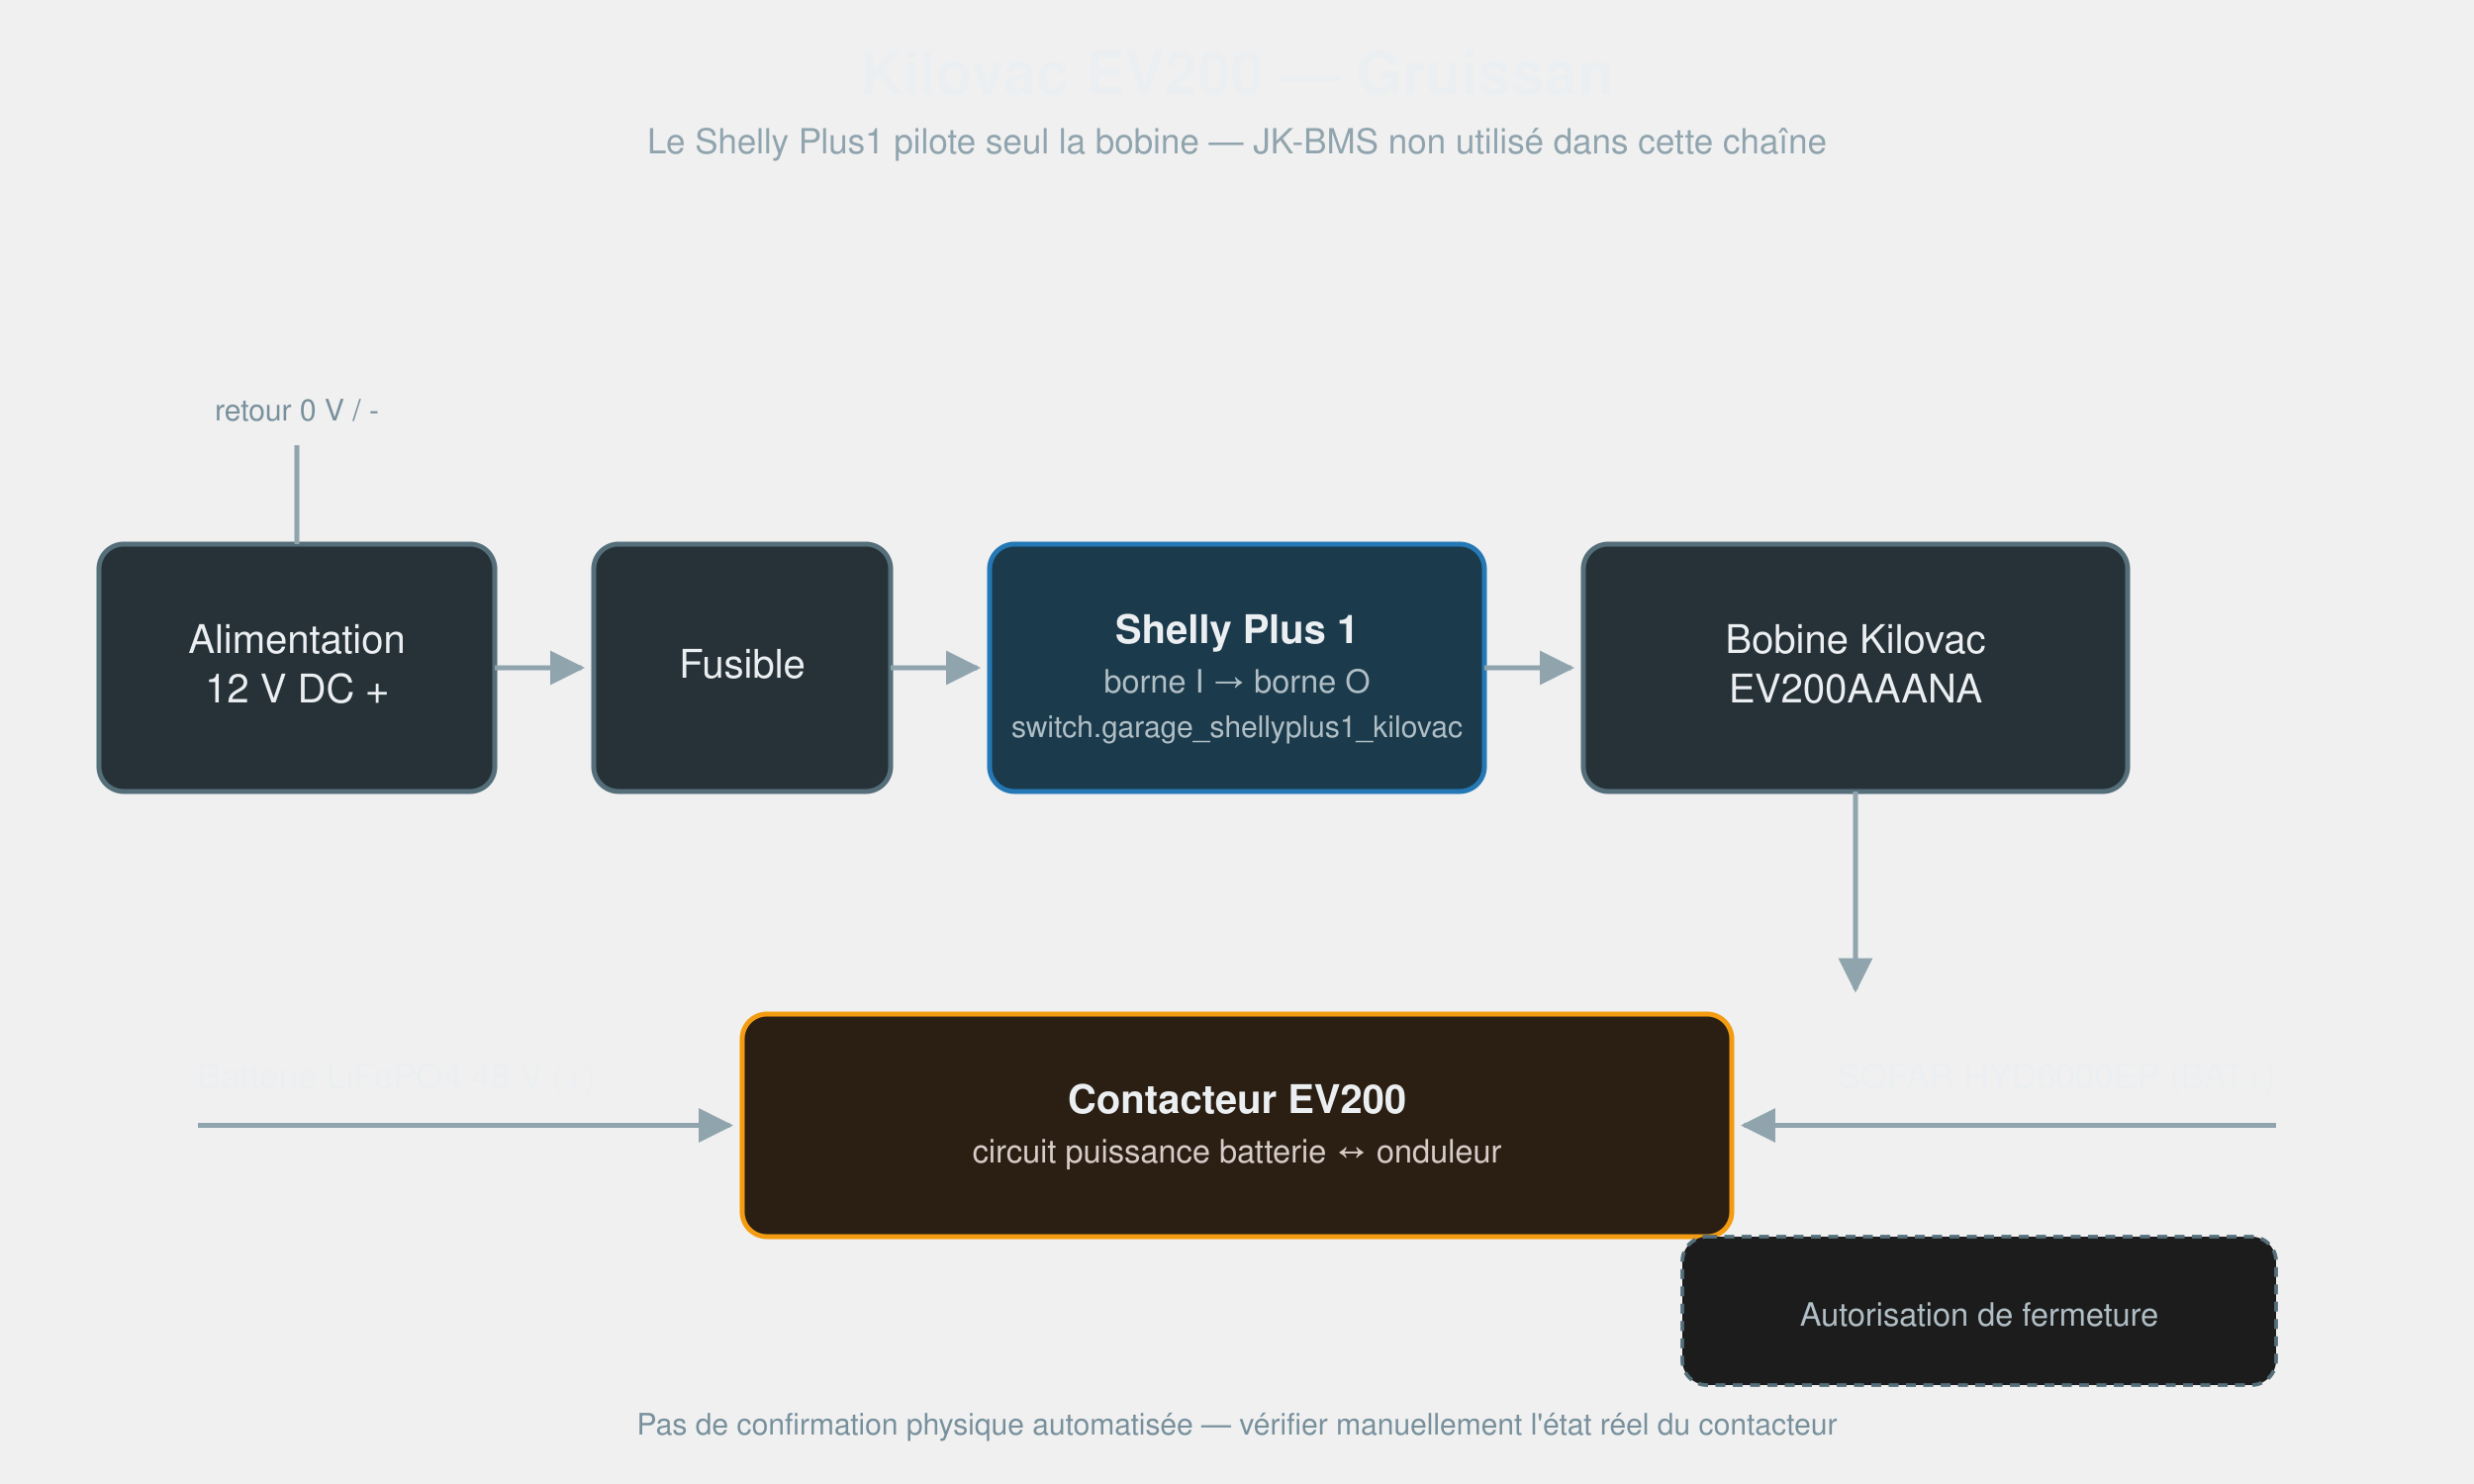
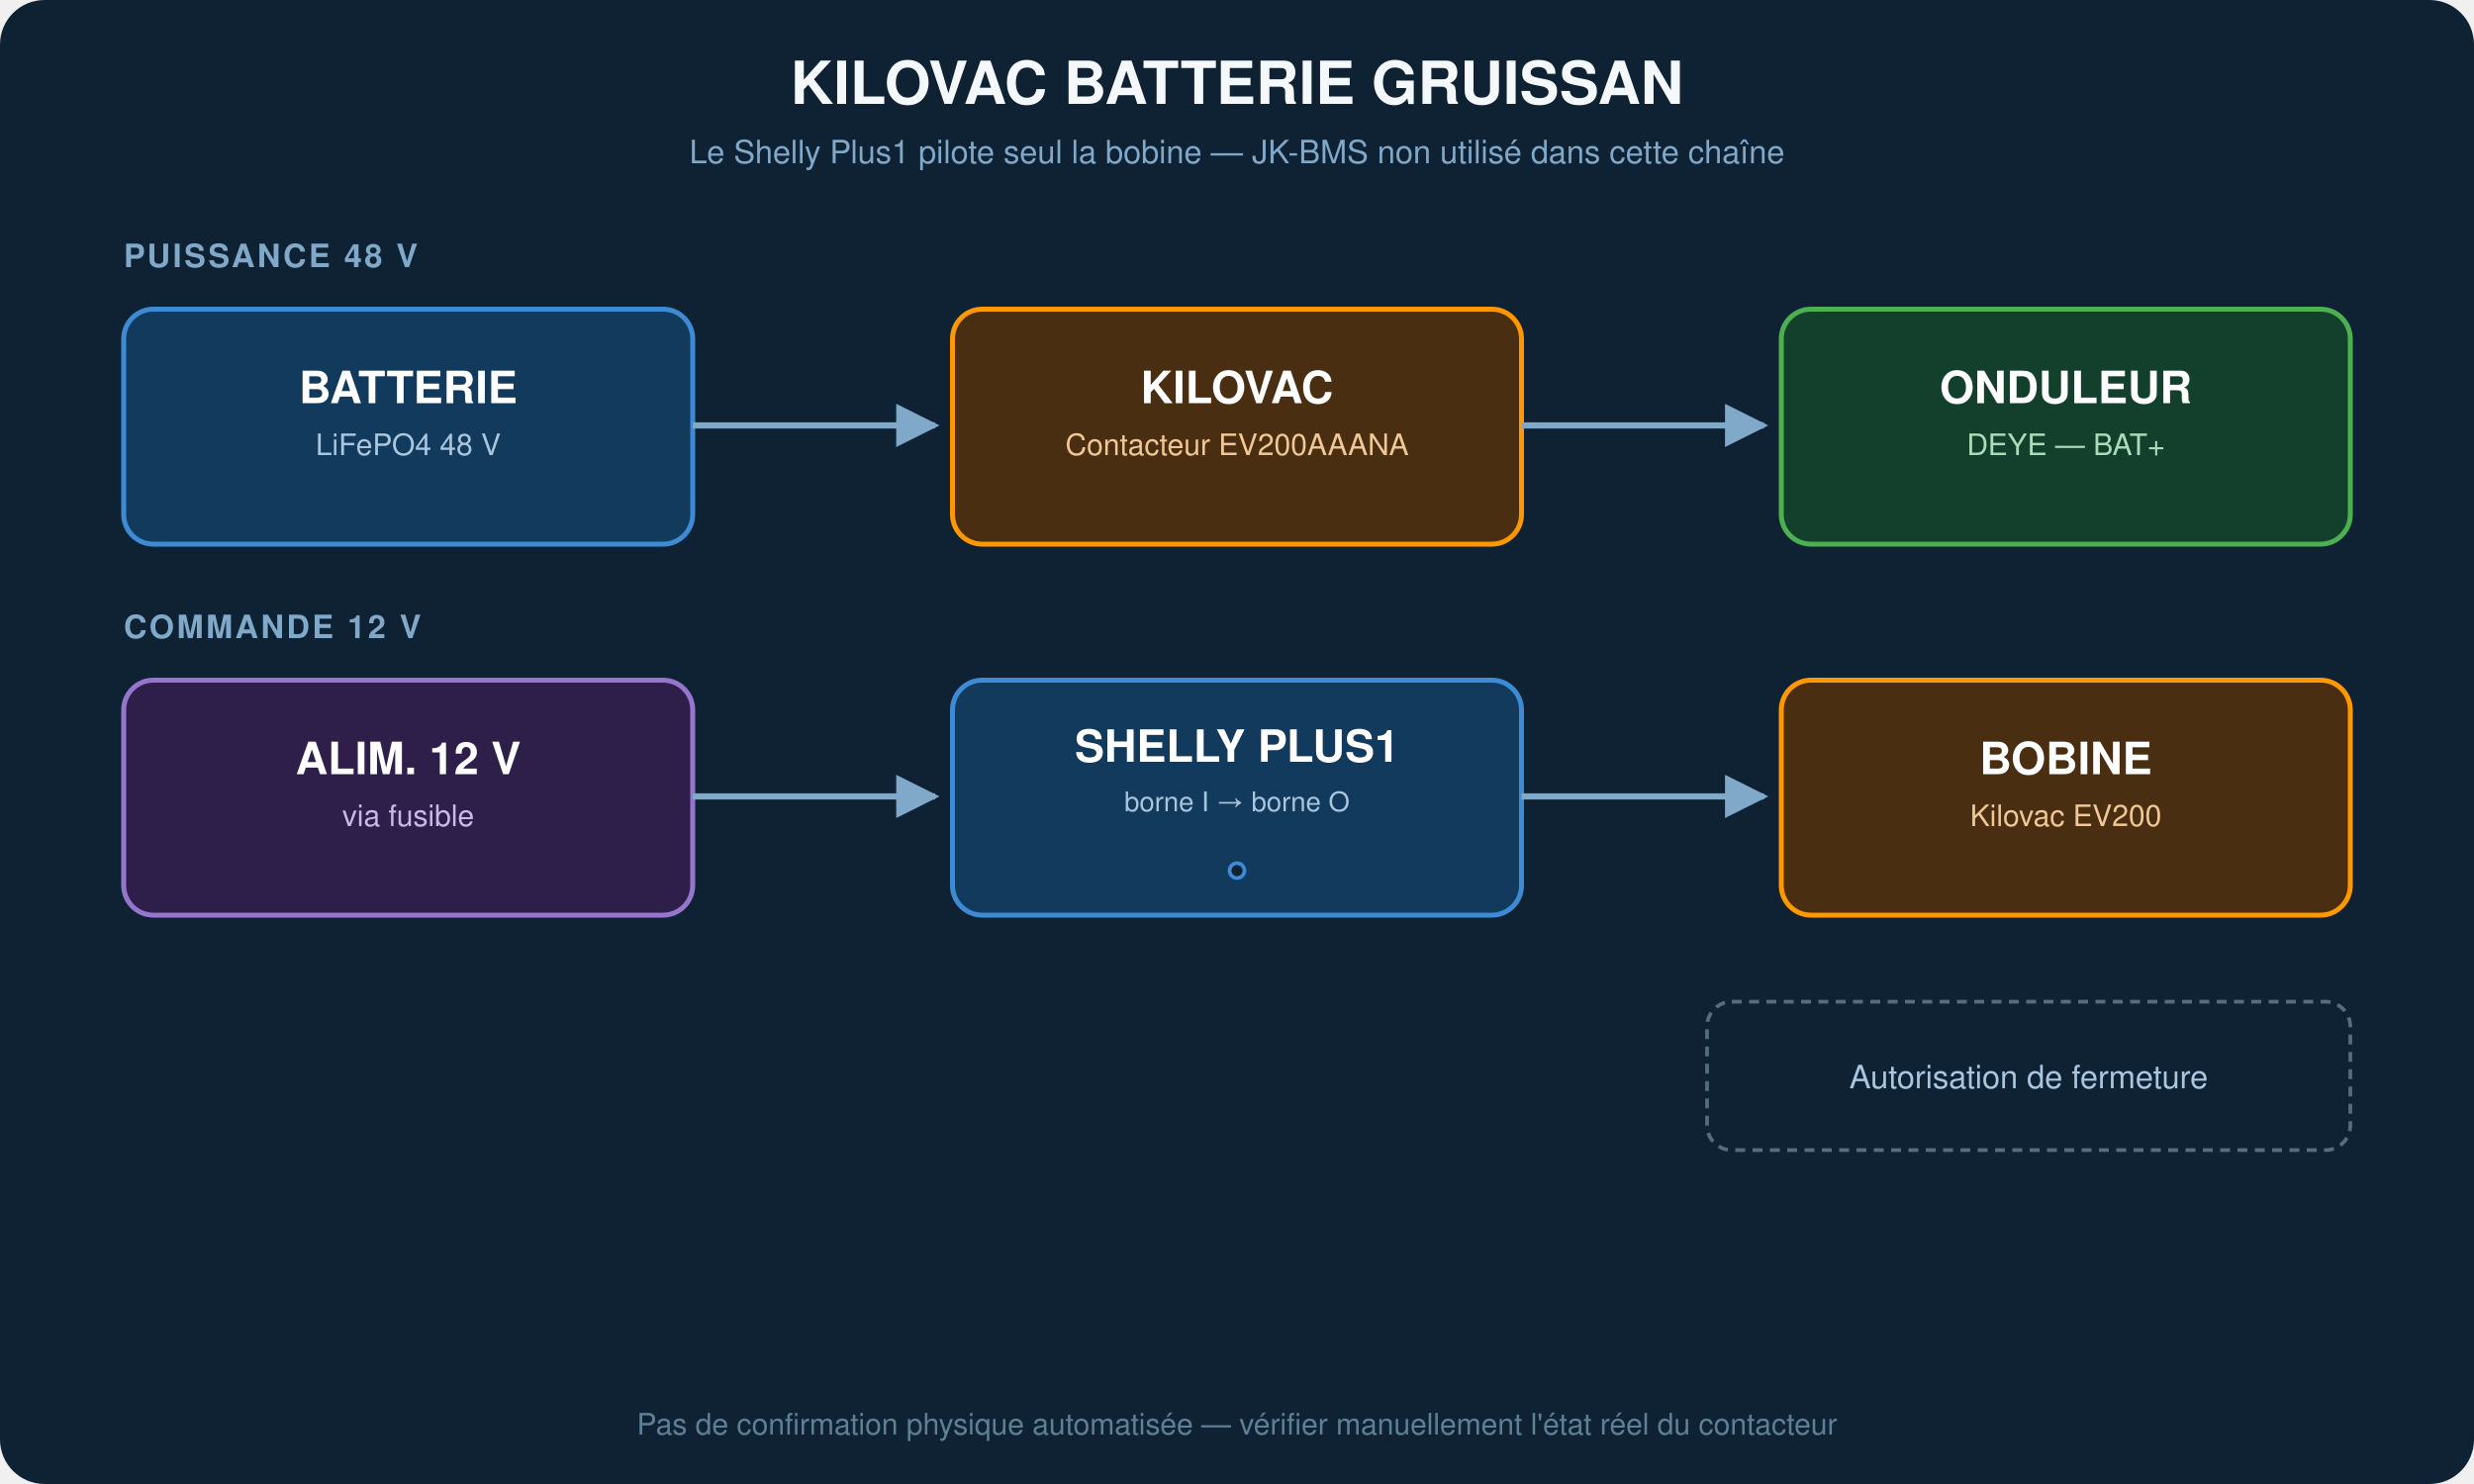
<svg xmlns="http://www.w3.org/2000/svg" viewBox="0 0 1000 600" font-family="Helvetica, Arial, sans-serif">
  <defs>
    <marker id="arrow" viewBox="0 0 10 10" refX="9" refY="5" markerWidth="7" markerHeight="7" orient="auto-start-reverse">
-       <path d="M0,0 L10,5 L0,10 z" fill="#90a4ae" />
+       <path d="M0,0 L10,5 L0,10 z" fill="#7fa8c9" />
    </marker>
  </defs>
-   <rect x="0" y="0" width="1000" height="600" fill="none" />
-   <text x="500" y="38" text-anchor="middle" fill="#eceff1" font-size="24" font-weight="bold">Kilovac EV200 — Gruissan</text>
-   <text x="500" y="62" text-anchor="middle" fill="#90a4ae" font-size="14">Le Shelly Plus1 pilote seul la bobine — JK-BMS non utilisé dans cette chaîne</text>
-   <rect x="40" y="220" width="160" height="100" rx="10" fill="#263238" stroke="#546e7a" stroke-width="2" />
-   <text x="120" y="264" text-anchor="middle" fill="#eceff1" font-size="16">Alimentation</text>
-   <text x="120" y="284" text-anchor="middle" fill="#eceff1" font-size="16">12 V DC +</text>
-   <line x1="200" y1="270" x2="235" y2="270" stroke="#90a4ae" stroke-width="2" marker-end="url(#arrow)" />
-   <rect x="240" y="220" width="120" height="100" rx="10" fill="#263238" stroke="#546e7a" stroke-width="2" />
-   <text x="300" y="274" text-anchor="middle" fill="#eceff1" font-size="16">Fusible</text>
-   <line x1="360" y1="270" x2="395" y2="270" stroke="#90a4ae" stroke-width="2" marker-end="url(#arrow)" />
-   <rect x="400" y="220" width="200" height="100" rx="10" fill="#1b3a4b" stroke="#2478b5" stroke-width="2" />
-   <text x="500" y="260" text-anchor="middle" fill="#eceff1" font-size="16" font-weight="bold">Shelly Plus 1</text>
-   <text x="500" y="280" text-anchor="middle" fill="#b0bec5" font-size="13">borne I → borne O</text>
-   <text x="500" y="298" text-anchor="middle" fill="#b0bec5" font-size="12">switch.garage_shellyplus1_kilovac</text>
-   <line x1="600" y1="270" x2="635" y2="270" stroke="#90a4ae" stroke-width="2" marker-end="url(#arrow)" />
-   <rect x="640" y="220" width="220" height="100" rx="10" fill="#263238" stroke="#546e7a" stroke-width="2" />
-   <text x="750" y="264" text-anchor="middle" fill="#eceff1" font-size="16">Bobine Kilovac</text>
-   <text x="750" y="284" text-anchor="middle" fill="#eceff1" font-size="16">EV200AAANA</text>
-   <line x1="120" y1="220" x2="120" y2="180" stroke="#90a4ae" stroke-width="2" />
-   <text x="120" y="170" text-anchor="middle" fill="#78909c" font-size="12">retour 0 V / -</text>
-   <line x1="750" y1="320" x2="750" y2="400" stroke="#90a4ae" stroke-width="2" marker-end="url(#arrow)" />
-   <rect x="300" y="410" width="400" height="90" rx="10" fill="#2b1f14" stroke="#f39c12" stroke-width="2" />
-   <text x="500" y="450" text-anchor="middle" fill="#eceff1" font-size="16" font-weight="bold">Contacteur EV200</text>
-   <text x="500" y="470" text-anchor="middle" fill="#d7ccc8" font-size="13">circuit puissance batterie ↔ onduleur</text>
-   <line x1="80" y1="455" x2="295" y2="455" stroke="#90a4ae" stroke-width="2" marker-end="url(#arrow)" />
-   <text x="80" y="440" text-anchor="start" fill="#eceff1" font-size="14">Batterie LiFePO4 48 V (+)</text>
-   <line x1="920" y1="455" x2="705" y2="455" stroke="#90a4ae" stroke-width="2" marker-end="url(#arrow)" />
-   <text x="920" y="440" text-anchor="end" fill="#eceff1" font-size="14">SOFAR HYD6000EP (BAT+)</text>
-   <rect x="680" y="500" width="240" height="60" rx="10" fill="#1c1c1c" stroke="#546e7a" stroke-width="1.5" stroke-dasharray="4 3" />
-   <text x="800" y="536" text-anchor="middle" fill="#b0bec5" font-size="13">Autorisation de fermeture</text>
-   <text x="500" y="580" text-anchor="middle" fill="#78909c" font-size="12">Pas de confirmation physique automatisée — vérifier manuellement l'état réel du contacteur</text>
+   <rect x="0" y="0" width="1000" height="600" rx="18" fill="#0e2233" />
+   <text x="500" y="42" text-anchor="middle" fill="#f5f8fa" font-size="24" font-weight="bold">KILOVAC BATTERIE GRUISSAN</text>
+   <text x="500" y="66" text-anchor="middle" fill="#7fa8c9" font-size="13">Le Shelly Plus1 pilote seul la bobine — JK-BMS non utilisé dans cette chaîne</text>
+   <text x="50" y="108" fill="#7fa8c9" font-size="13" letter-spacing="1" font-weight="bold">PUISSANCE 48 V</text>
+   <rect x="50" y="125" width="230" height="95" rx="12" fill="#123a5c" stroke="#3d8bd4" stroke-width="2" />
+   <text x="165" y="163" text-anchor="middle" fill="#ffffff" font-size="18" font-weight="bold">BATTERIE</text>
+   <text x="165" y="184" text-anchor="middle" fill="#a9c6de" font-size="12">LiFePO4 48 V</text>
+   <line x1="280" y1="172" x2="378" y2="172" stroke="#7fa8c9" stroke-width="2.5" marker-end="url(#arrow)" />
+   <rect x="385" y="125" width="230" height="95" rx="12" fill="#4a2e12" stroke="#ff9800" stroke-width="2" />
+   <text x="500" y="163" text-anchor="middle" fill="#ffffff" font-size="18" font-weight="bold">KILOVAC</text>
+   <text x="500" y="184" text-anchor="middle" fill="#f0c896" font-size="12">Contacteur EV200AAANA</text>
+   <line x1="615" y1="172" x2="713" y2="172" stroke="#7fa8c9" stroke-width="2.5" marker-end="url(#arrow)" />
+   <rect x="720" y="125" width="230" height="95" rx="12" fill="#12402c" stroke="#4caf50" stroke-width="2" />
+   <text x="835" y="163" text-anchor="middle" fill="#ffffff" font-size="18" font-weight="bold">ONDULEUR</text>
+   <text x="835" y="184" text-anchor="middle" fill="#a9dcb8" font-size="12">DEYE — BAT+</text>
+   <text x="50" y="258" fill="#7fa8c9" font-size="13" letter-spacing="1" font-weight="bold">COMMANDE 12 V</text>
+   <rect x="50" y="275" width="230" height="95" rx="12" fill="#2e1f4a" stroke="#9575cd" stroke-width="2" />
+   <text x="165" y="313" text-anchor="middle" fill="#ffffff" font-size="18" font-weight="bold">ALIM. 12 V</text>
+   <text x="165" y="334" text-anchor="middle" fill="#cbb8ea" font-size="12">via fusible</text>
+   <line x1="280" y1="322" x2="378" y2="322" stroke="#7fa8c9" stroke-width="2.5" marker-end="url(#arrow)" />
+   <rect x="385" y="275" width="230" height="95" rx="12" fill="#123a5c" stroke="#3d8bd4" stroke-width="2" />
+   <text x="500" y="308" text-anchor="middle" fill="#ffffff" font-size="18" font-weight="bold">SHELLY PLUS1</text>
+   <text x="500" y="328" text-anchor="middle" fill="#a9c6de" font-size="11">borne I → borne O</text>
+   <circle cx="500" cy="352" r="3" fill="#0e2233" stroke="#3d8bd4" stroke-width="1.5" />
+   <line x1="615" y1="322" x2="713" y2="322" stroke="#7fa8c9" stroke-width="2.5" marker-end="url(#arrow)" />
+   <rect x="720" y="275" width="230" height="95" rx="12" fill="#4a2e12" stroke="#ff9800" stroke-width="2" />
+   <text x="835" y="313" text-anchor="middle" fill="#ffffff" font-size="18" font-weight="bold">BOBINE</text>
+   <text x="835" y="334" text-anchor="middle" fill="#f0c896" font-size="12">Kilovac EV200</text>
+   <rect x="690" y="405" width="260" height="60" rx="10" fill="#0e2233" stroke="#546e7a" stroke-width="1.5" stroke-dasharray="4 3" />
+   <text x="820" y="440" text-anchor="middle" fill="#a9c6de" font-size="13">Autorisation de fermeture</text>
+   <text x="500" y="580" text-anchor="middle" fill="#5f7f95" font-size="12">Pas de confirmation physique automatisée — vérifier manuellement l'état réel du contacteur</text>
</svg>
